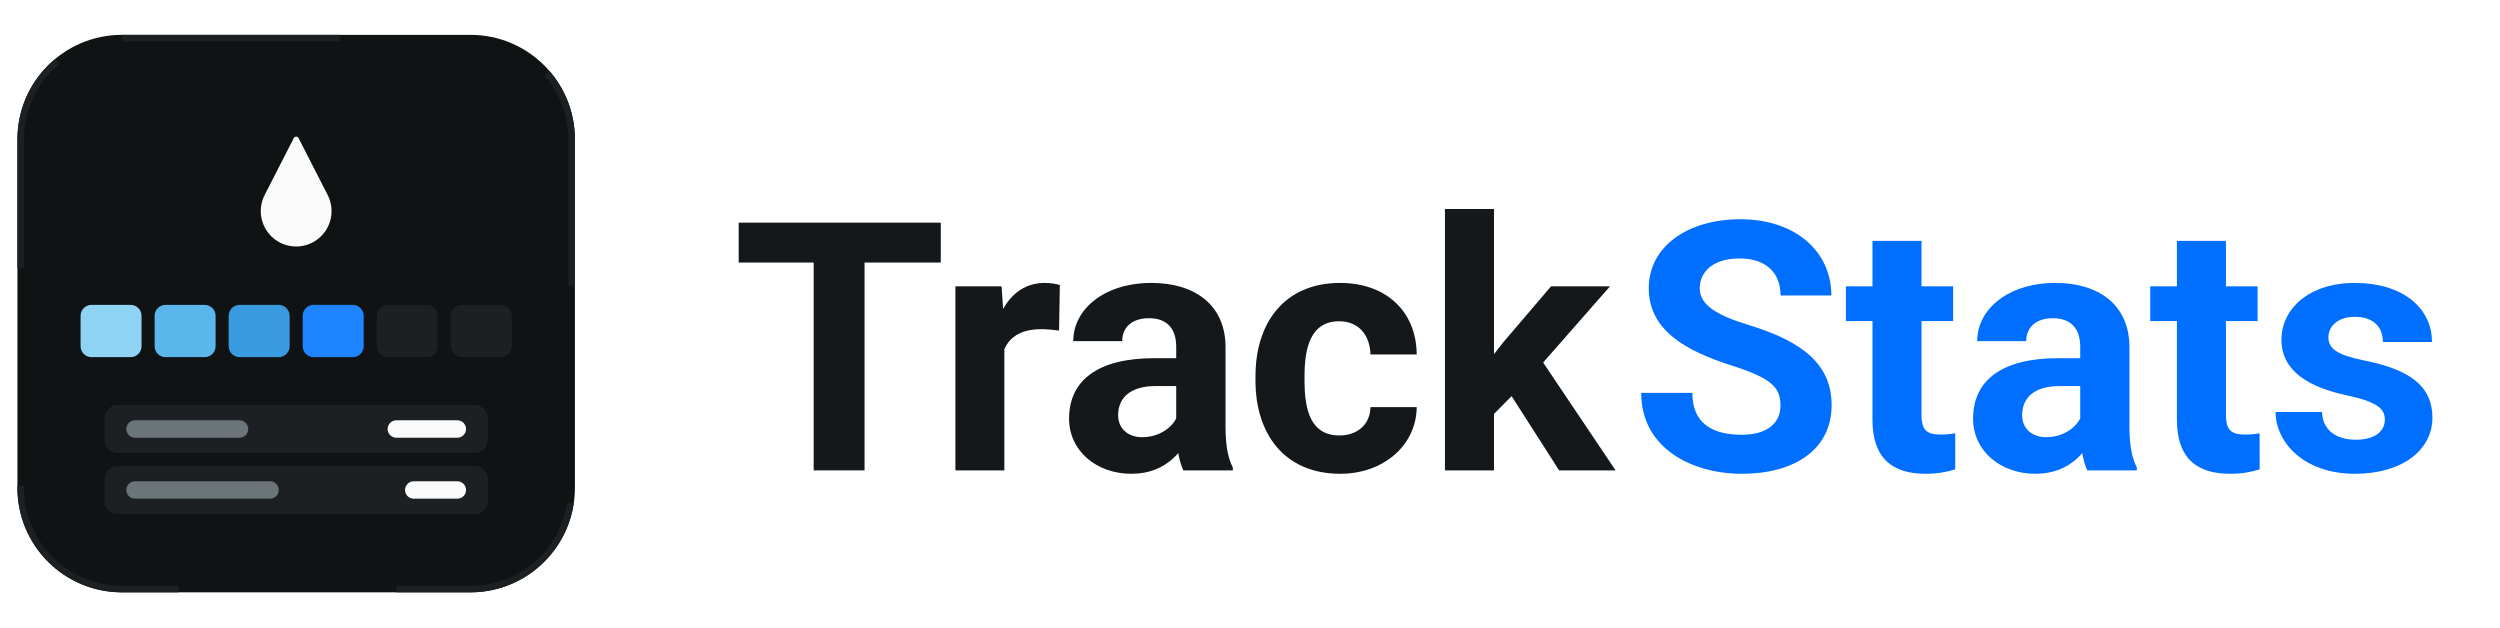
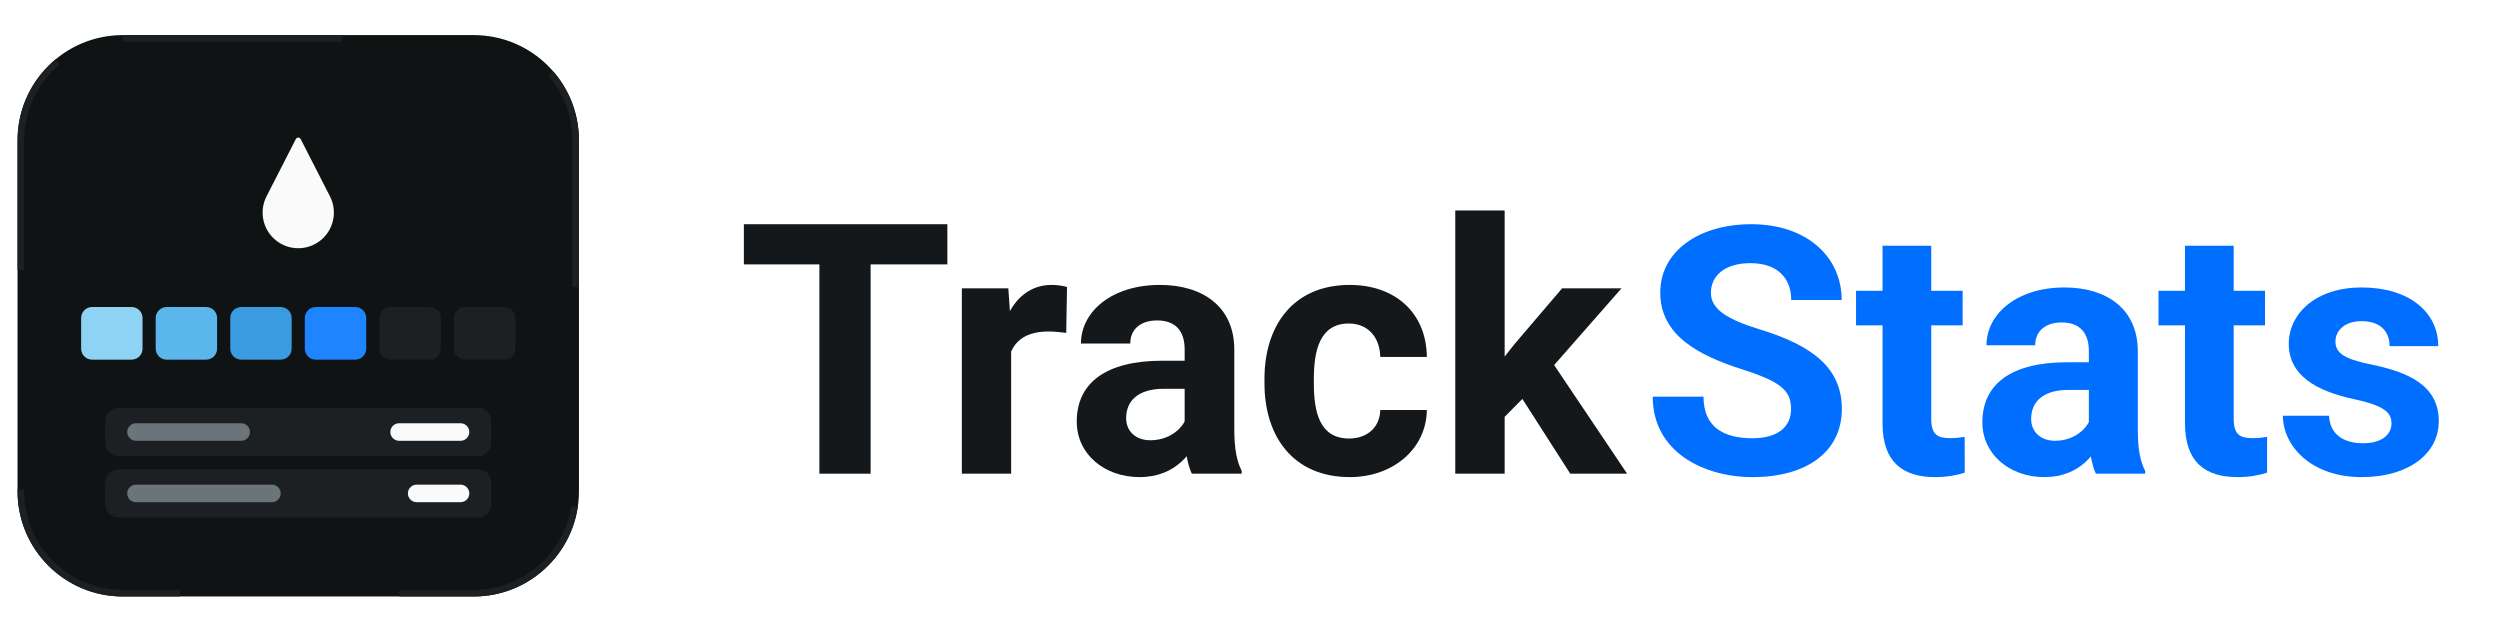
- <svg xmlns="http://www.w3.org/2000/svg" viewBox="-2 -4 287 72" width="287" height="72" role="img" aria-label="TrackStats">
+ <svg xmlns="http://www.w3.org/2000/svg" viewBox="-2 -4 285 72" width="285" height="72" role="img" aria-label="TrackStats">
  <style>
    .tile{animation:pop .5s cubic-bezier(.3,1.5,.5,1) .05s both}
    .edge{stroke-dasharray:100;animation:edge 1.1s ease-out .1s both}
    .drop{animation:fall .55s cubic-bezier(.3,1.6,.5,1) .55s both}
    .loopd{transform-box:fill-box;transform-origin:center;animation:breath 3.2s ease-in-out 3s infinite}
    .seg{transform-box:fill-box;transform-origin:center}
    @keyframes gh{0%,100%{opacity:1}20%{opacity:.3}40%{opacity:1}}
    .row{transform-box:fill-box;transform-origin:left center}
    .r1{animation:grow .45s cubic-bezier(.3,.9,.3,1) 1.7s both,rp 3.2s ease-in-out 3s infinite}
    .r2{animation:grow .45s cubic-bezier(.3,.9,.3,1) 1.85s both,rp 3.2s ease-in-out 3.5s infinite}
    .b1{animation:fade .3s ease 2.1s both}
    .b2{animation:fade .3s ease 2.25s both}
    .v1{animation:fade .3s ease 2.1s both,vp 3.2s ease-in-out 3s infinite}
    .v2{animation:fade .3s ease 2.25s both,vp 3.2s ease-in-out 3.5s infinite}
    .l{animation:rise .5s cubic-bezier(.2,.8,.3,1) both}
    @keyframes pop{from{opacity:0;transform:scale(.4)}to{opacity:1;transform:none}}
    @keyframes edge{0%{stroke-dashoffset:100;stroke:#1e84ff;opacity:1}60%{stroke-dashoffset:0;stroke:#1e84ff}100%{stroke-dashoffset:0;stroke:#1c2022}}
    @keyframes fall{from{opacity:0;transform:translateY(-18px)}to{opacity:1;transform:none}}
    @keyframes breath{0%,100%{transform:scale(1)}50%{transform:scale(1.1)}}
    @keyframes grow{from{opacity:0;transform:scaleX(.05)}to{opacity:1;transform:none}}
    @keyframes fade{from{opacity:0}to{opacity:1}}
    @keyframes rp{0%,100%{fill:#1c2022}50%{fill:#2b3236}}
    @keyframes vp{0%,100%{opacity:.7}50%{opacity:1}}
    @keyframes rise{from{opacity:0;transform:translateY(7px)}to{opacity:1;transform:none}}
    @media (prefers-reduced-motion: reduce){*{animation:none!important}}
</style>
  <g transform="scale(.25)">
    <g class="tile">
      <rect width="256" height="256" rx="48" fill="#0f1314" />
    </g>
    <rect class="edge" pathLength="100" x="1.5" y="1.5" width="253" height="253" rx="46.5" fill="none" stroke="#1c2022" stroke-width="3" />
    <g class="drop">
      <g class="loopd">
        <path d="M128 48 L141.4 74.2 A15 15 0 1 1 114.6 74.2 Z" fill="#fafafa" stroke="#fafafa" stroke-width="2.5" stroke-linejoin="round" />
      </g>
    </g>
    <rect class="seg" style="animation:pop .35s cubic-bezier(.3,1.6,.5,1) 1.05s both,gh 4.8s ease-in-out 3.0s infinite" x="29" y="124" width="28" height="24" rx="5" fill="#8fd3f4" />
    <rect class="seg" style="animation:pop .35s cubic-bezier(.3,1.6,.5,1) 1.15s both,gh 4.8s ease-in-out 3.3s infinite" x="63" y="124" width="28" height="24" rx="5" fill="#5bb6ec" />
    <rect class="seg" style="animation:pop .35s cubic-bezier(.3,1.6,.5,1) 1.25s both,gh 4.8s ease-in-out 3.6s infinite" x="97" y="124" width="28" height="24" rx="5" fill="#3b9be0" />
    <rect class="seg" style="animation:pop .35s cubic-bezier(.3,1.6,.5,1) 1.35s both,gh 4.8s ease-in-out 3.9s infinite" x="131" y="124" width="28" height="24" rx="5" fill="#1e84ff" />
    <rect class="seg" style="animation:pop .35s cubic-bezier(.3,1.6,.5,1) 1.45s both" x="165" y="124" width="28" height="24" rx="5" fill="#1c2022" />
    <rect class="seg" style="animation:pop .35s cubic-bezier(.3,1.6,.5,1) 1.55s both" x="199" y="124" width="28" height="24" rx="5" fill="#1c2022" />
    <rect class="row r1" x="40" y="170" width="176" height="22" rx="6" fill="#1c2022" />
    <rect class="b1" x="50" y="177" width="56" height="8" rx="4" fill="#6b7479" />
    <rect class="v1" x="170" y="177" width="36" height="8" rx="4" fill="#fafafa" />
    <rect class="row r2" x="40" y="198" width="176" height="22" rx="6" fill="#1c2022" />
    <rect class="b2" x="50" y="205" width="70" height="8" rx="4" fill="#6b7479" />
    <rect class="v2" x="178" y="205" width="28" height="8" rx="4" fill="#fafafa" />
  </g>
  <g>
-     <path class="l" style="animation-delay:1.00s" transform="translate(0.0 0)" fill="#14181a" d="M97.25 21.56H91.41V50H97.25ZM106 21.56H82.8V26.14H106Z" />
-     <path class="l" style="animation-delay:1.07s" transform="translate(-1.3 0)" fill="#14181a" d="M114.6 33.49 114.28 28.87H108.98V50H114.6ZM120.97 28.72C120.56 28.58 119.82 28.48 119.22 28.48C115.23 28.48 113.03 32.5 113.03 37.97L114.16 38.31C114.24 35.44 115.67 33.79 118.85 33.79C119.46 33.79 120.33 33.87 120.88 33.95Z" />
-     <path class="l" style="animation-delay:1.14s" transform="translate(-2.0 0)" fill="#14181a" d="M135.03 45.23C135.03 46.98 135.3 48.86 135.85 50H141.53V49.67C140.98 48.59 140.69 47.22 140.69 44.9V35.86C140.69 30.94 137.08 28.48 132.2 28.48C126.72 28.48 123.21 31.53 123.21 35.16H128.83C128.83 33.55 129.99 32.53 131.89 32.53C134.07 32.53 135.03 33.82 135.03 35.83ZM135.78 37.12H132.51C126.03 37.12 122.73 39.66 122.73 44.07C122.73 47.74 125.85 50.39 129.89 50.39C134.06 50.39 135.97 47.52 136.8 45.42L135.32 43.03C135.28 44.38 133.65 46.19 131.12 46.19C129.42 46.19 128.36 45.13 128.36 43.67C128.36 41.74 129.67 40.32 132.67 40.32H135.82Z" />
-     <path class="l" style="animation-delay:1.21s" transform="translate(-2.0 0)" fill="#14181a" d="M153.77 45.99C150.45 45.99 149.76 43.04 149.76 39.72V39.16C149.76 35.91 150.47 32.88 153.74 32.88C156.04 32.88 157.29 34.57 157.33 36.69H162.64C162.59 31.64 159.01 28.48 153.85 28.48C147.35 28.48 144.13 33.19 144.13 39.16V39.72C144.13 45.69 147.35 50.39 153.87 50.39C158.76 50.39 162.59 47.18 162.64 42.74H157.33C157.29 44.72 155.84 45.99 153.77 45.99Z" />
-     <path class="l" style="animation-delay:1.28s" transform="translate(-2.0 0)" fill="#14181a" d="M171.51 19.99H165.88V50H171.51ZM184.83 28.87H178.06L172.58 35.29L168.68 40.25L170.72 44.32L175.64 39.34ZM178.99 50H185.47L176.63 36.84L172.73 40.23Z" />
-     <path class="l" style="animation-delay:1.35s" transform="translate(0.0 0)" fill="#006eff" d="M202.4 42.56C202.4 44.49 200.97 45.91 197.95 45.91C194.58 45.91 192.28 44.61 192.28 41.1H186.41C186.41 47.49 192.29 50.39 197.95 50.39C204.18 50.39 208.27 47.48 208.27 42.52C208.27 37.86 204.98 35.22 198.81 33.33C195.1 32.2 193.13 31.02 193.13 29.11C193.13 27.2 194.65 25.67 197.7 25.67C200.87 25.67 202.41 27.44 202.41 29.92H208.24C208.24 24.86 204.1 21.17 197.81 21.17C191.67 21.17 187.28 24.35 187.28 29.08C187.28 33.97 191.62 36.31 196.82 37.97C201.43 39.44 202.4 40.5 202.4 42.56Z" />
-     <path class="l" style="animation-delay:1.42s" transform="translate(0.0 0)" fill="#006eff" d="M222.22 28.87H209.91V32.86H222.22ZM212.96 23.65V44.19C212.96 48.67 215.31 50.39 219.05 50.39C220.4 50.39 221.51 50.19 222.46 49.88L222.46 45.74C222.04 45.82 221.49 45.89 220.8 45.89C219.31 45.89 218.59 45.48 218.59 43.64V23.65Z" />
-     <path class="l" style="animation-delay:1.49s" transform="translate(0.0 0)" fill="#006eff" d="M236.81 45.23C236.81 46.98 237.08 48.86 237.62 50H243.31V49.67C242.76 48.59 242.46 47.22 242.46 44.9V35.86C242.46 30.94 238.86 28.48 233.98 28.48C228.5 28.48 224.98 31.53 224.98 35.16H230.61C230.61 33.55 231.77 32.53 233.67 32.53C235.84 32.53 236.81 33.82 236.81 35.83ZM237.56 37.12H234.28C227.81 37.12 224.51 39.66 224.51 44.07C224.51 47.74 227.63 50.39 231.67 50.39C235.84 50.39 237.75 47.52 238.57 45.42L237.1 43.03C237.06 44.38 235.43 46.19 232.9 46.19C231.2 46.19 230.14 45.13 230.14 43.67C230.14 41.74 231.44 40.32 234.45 40.32H237.59Z" />
-     <path class="l" style="animation-delay:1.56s" transform="translate(0.0 0)" fill="#006eff" d="M257.17 28.87H244.85V32.86H257.17ZM247.91 23.65V44.19C247.91 48.67 250.26 50.39 254 50.39C255.35 50.39 256.46 50.19 257.41 49.88L257.4 45.74C256.99 45.82 256.44 45.89 255.75 45.89C254.26 45.89 253.54 45.48 253.54 43.64V23.65Z" />
-     <path class="l" style="animation-delay:1.63s" transform="translate(0.0 0)" fill="#006eff" d="M271.78 44.17C271.78 45.52 270.63 46.48 268.47 46.48C266.42 46.48 264.67 45.59 264.56 43.3H259.24C259.24 46.73 262.43 50.39 268.35 50.39C273.78 50.39 277.24 47.67 277.24 43.95C277.24 39.82 273.81 38.26 269.26 37.35C266.3 36.74 265.3 36.01 265.3 34.74C265.3 33.42 266.43 32.37 268.32 32.37C270.55 32.37 271.56 33.62 271.56 35.26H277.19C277.19 31.34 273.82 28.48 268.33 28.48C263.04 28.48 259.91 31.49 259.91 34.99C259.91 38.63 263.08 40.45 267.4 41.38C270.95 42.14 271.78 42.94 271.78 44.17Z" />
+     <path class="l" style="animation-delay:1.00s" fill="#14181a" d="M97.25 21.56H91.41V50H97.25ZM106 21.56H82.8V26.14H106Z" />
+     <path class="l" style="animation-delay:1.07s" fill="#14181a" d="M113.27 33.49 112.95 28.87H107.65V50H113.27ZM119.64 28.72C119.23 28.58 118.49 28.48 117.89 28.48C113.9 28.48 111.7 32.5 111.7 37.97L112.83 38.31C112.91 35.44 114.34 33.79 117.52 33.79C118.13 33.79 119 33.87 119.55 33.95Z" />
+     <path class="l" style="animation-delay:1.14s" fill="#14181a" d="M133.05 45.23C133.05 46.98 133.32 48.86 133.87 50H139.55V49.67C139 48.59 138.71 47.22 138.71 44.9V35.86C138.71 30.94 135.1 28.48 130.22 28.48C124.74 28.48 121.23 31.53 121.23 35.16H126.85C126.85 33.55 128.01 32.53 129.91 32.53C132.09 32.53 133.05 33.82 133.05 35.83ZM133.8 37.12H130.53C124.05 37.12 120.75 39.66 120.75 44.07C120.75 47.74 123.87 50.39 127.91 50.39C132.08 50.39 133.99 47.52 134.82 45.42L133.34 43.03C133.3 44.38 131.67 46.19 129.14 46.19C127.44 46.19 126.38 45.13 126.38 43.67C126.38 41.74 127.69 40.32 130.69 40.32H133.84Z" />
+     <path class="l" style="animation-delay:1.21s" fill="#14181a" d="M151.79 45.99C148.47 45.99 147.78 43.04 147.78 39.72V39.16C147.78 35.91 148.49 32.88 151.76 32.88C154.06 32.88 155.31 34.57 155.35 36.69H160.66C160.61 31.64 157.03 28.48 151.87 28.48C145.37 28.48 142.15 33.19 142.15 39.16V39.72C142.15 45.69 145.37 50.39 151.89 50.39C156.78 50.39 160.61 47.18 160.66 42.74H155.35C155.31 44.72 153.86 45.99 151.79 45.99Z" />
+     <path class="l" style="animation-delay:1.28s" fill="#14181a" d="M169.53 19.99H163.9V50H169.53ZM182.85 28.87H176.08L170.6 35.29L166.7 40.25L168.74 44.32L173.66 39.34ZM177.01 50H183.49L174.65 36.84L170.75 40.23Z" />
+     <path class="l" style="animation-delay:1.35s" fill="#006eff" d="M202.18 42.66C202.18 44.56 200.78 45.96 197.79 45.96C194.48 45.96 192.2 44.68 192.2 41.22H186.41C186.41 47.52 192.22 50.39 197.79 50.39C203.94 50.39 207.97 47.52 207.97 42.62C207.97 38.02 204.73 35.42 198.64 33.56C194.99 32.44 193.04 31.28 193.04 29.39C193.04 27.5 194.54 26 197.55 26C200.68 26 202.2 27.75 202.2 30.2H207.95C207.95 25.19 203.86 21.56 197.66 21.56C191.6 21.56 187.27 24.69 187.27 29.36C187.27 34.19 191.55 36.5 196.68 38.13C201.23 39.58 202.18 40.63 202.18 42.66Z" />
+     <path class="l" style="animation-delay:1.42s" fill="#006eff" d="M221.74 29.15H209.59V33.09H221.74ZM212.61 24.01V44.27C212.61 48.68 214.92 50.39 218.61 50.39C219.94 50.39 221.04 50.19 221.98 49.88L221.97 45.8C221.56 45.87 221.02 45.95 220.33 45.95C218.86 45.95 218.16 45.54 218.16 43.73V24.01Z" />
+     <path class="l" style="animation-delay:1.49s" fill="#006eff" d="M236.13 45.3C236.13 47.02 236.4 48.88 236.93 50H242.55V49.68C242 48.61 241.71 47.26 241.71 44.97V36.06C241.71 31.2 238.15 28.77 233.34 28.77C227.94 28.77 224.46 31.78 224.46 35.36H230.01C230.01 33.77 231.16 32.76 233.03 32.76C235.18 32.76 236.13 34.03 236.13 36.02ZM236.87 37.3H233.64C227.25 37.3 223.99 39.8 223.99 44.15C223.99 47.77 227.08 50.39 231.06 50.39C235.18 50.39 237.05 47.55 237.87 45.48L236.41 43.12C236.38 44.45 234.77 46.25 232.27 46.25C230.6 46.25 229.55 45.19 229.55 43.76C229.55 41.86 230.84 40.45 233.8 40.45H236.91Z" />
+     <path class="l" style="animation-delay:1.56s" fill="#006eff" d="M256.21 29.15H244.07V33.09H256.21ZM247.09 24.01V44.27C247.09 48.68 249.4 50.39 253.08 50.39C254.42 50.39 255.52 50.19 256.45 49.88L256.45 45.8C256.04 45.87 255.5 45.95 254.81 45.95C253.34 45.95 252.64 45.54 252.64 43.73V24.01Z" />
+     <path class="l" style="animation-delay:1.63s" fill="#006eff" d="M270.63 44.25C270.63 45.58 269.49 46.53 267.37 46.53C265.35 46.53 263.61 45.65 263.51 43.39H258.25C258.25 46.78 261.4 50.39 267.25 50.39C272.6 50.39 276.02 47.7 276.02 44.03C276.02 39.96 272.63 38.42 268.15 37.52C265.22 36.92 264.24 36.2 264.24 34.94C264.24 33.64 265.35 32.61 267.22 32.61C269.42 32.61 270.41 33.84 270.41 35.46H275.96C275.96 31.59 272.64 28.77 267.23 28.77C262.01 28.77 258.92 31.74 258.92 35.2C258.92 38.78 262.05 40.58 266.31 41.49C269.81 42.24 270.63 43.03 270.63 44.25Z" />
  </g>
</svg>
